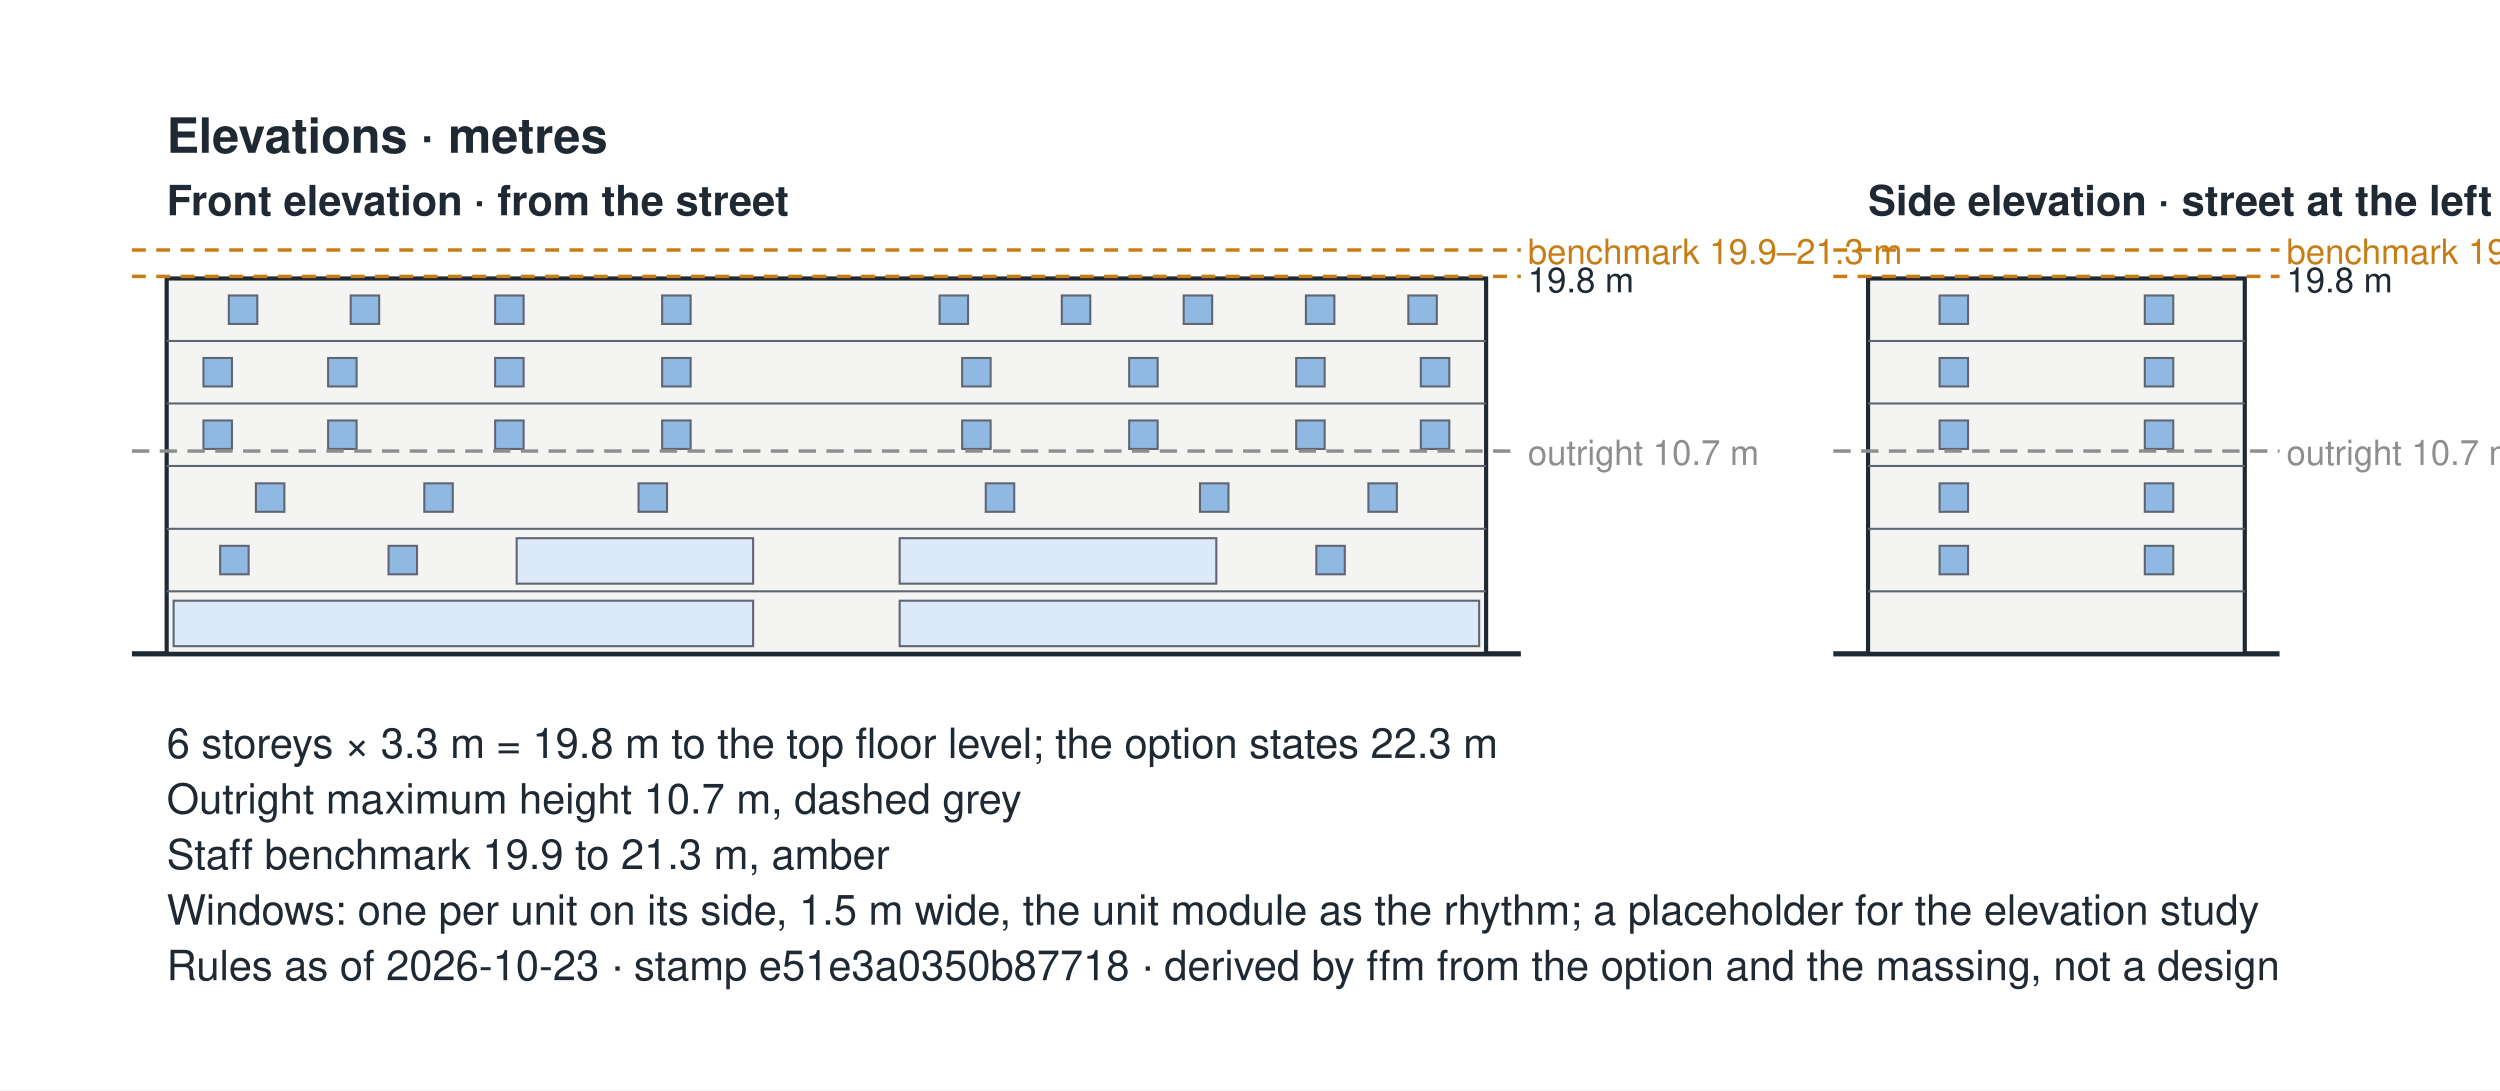
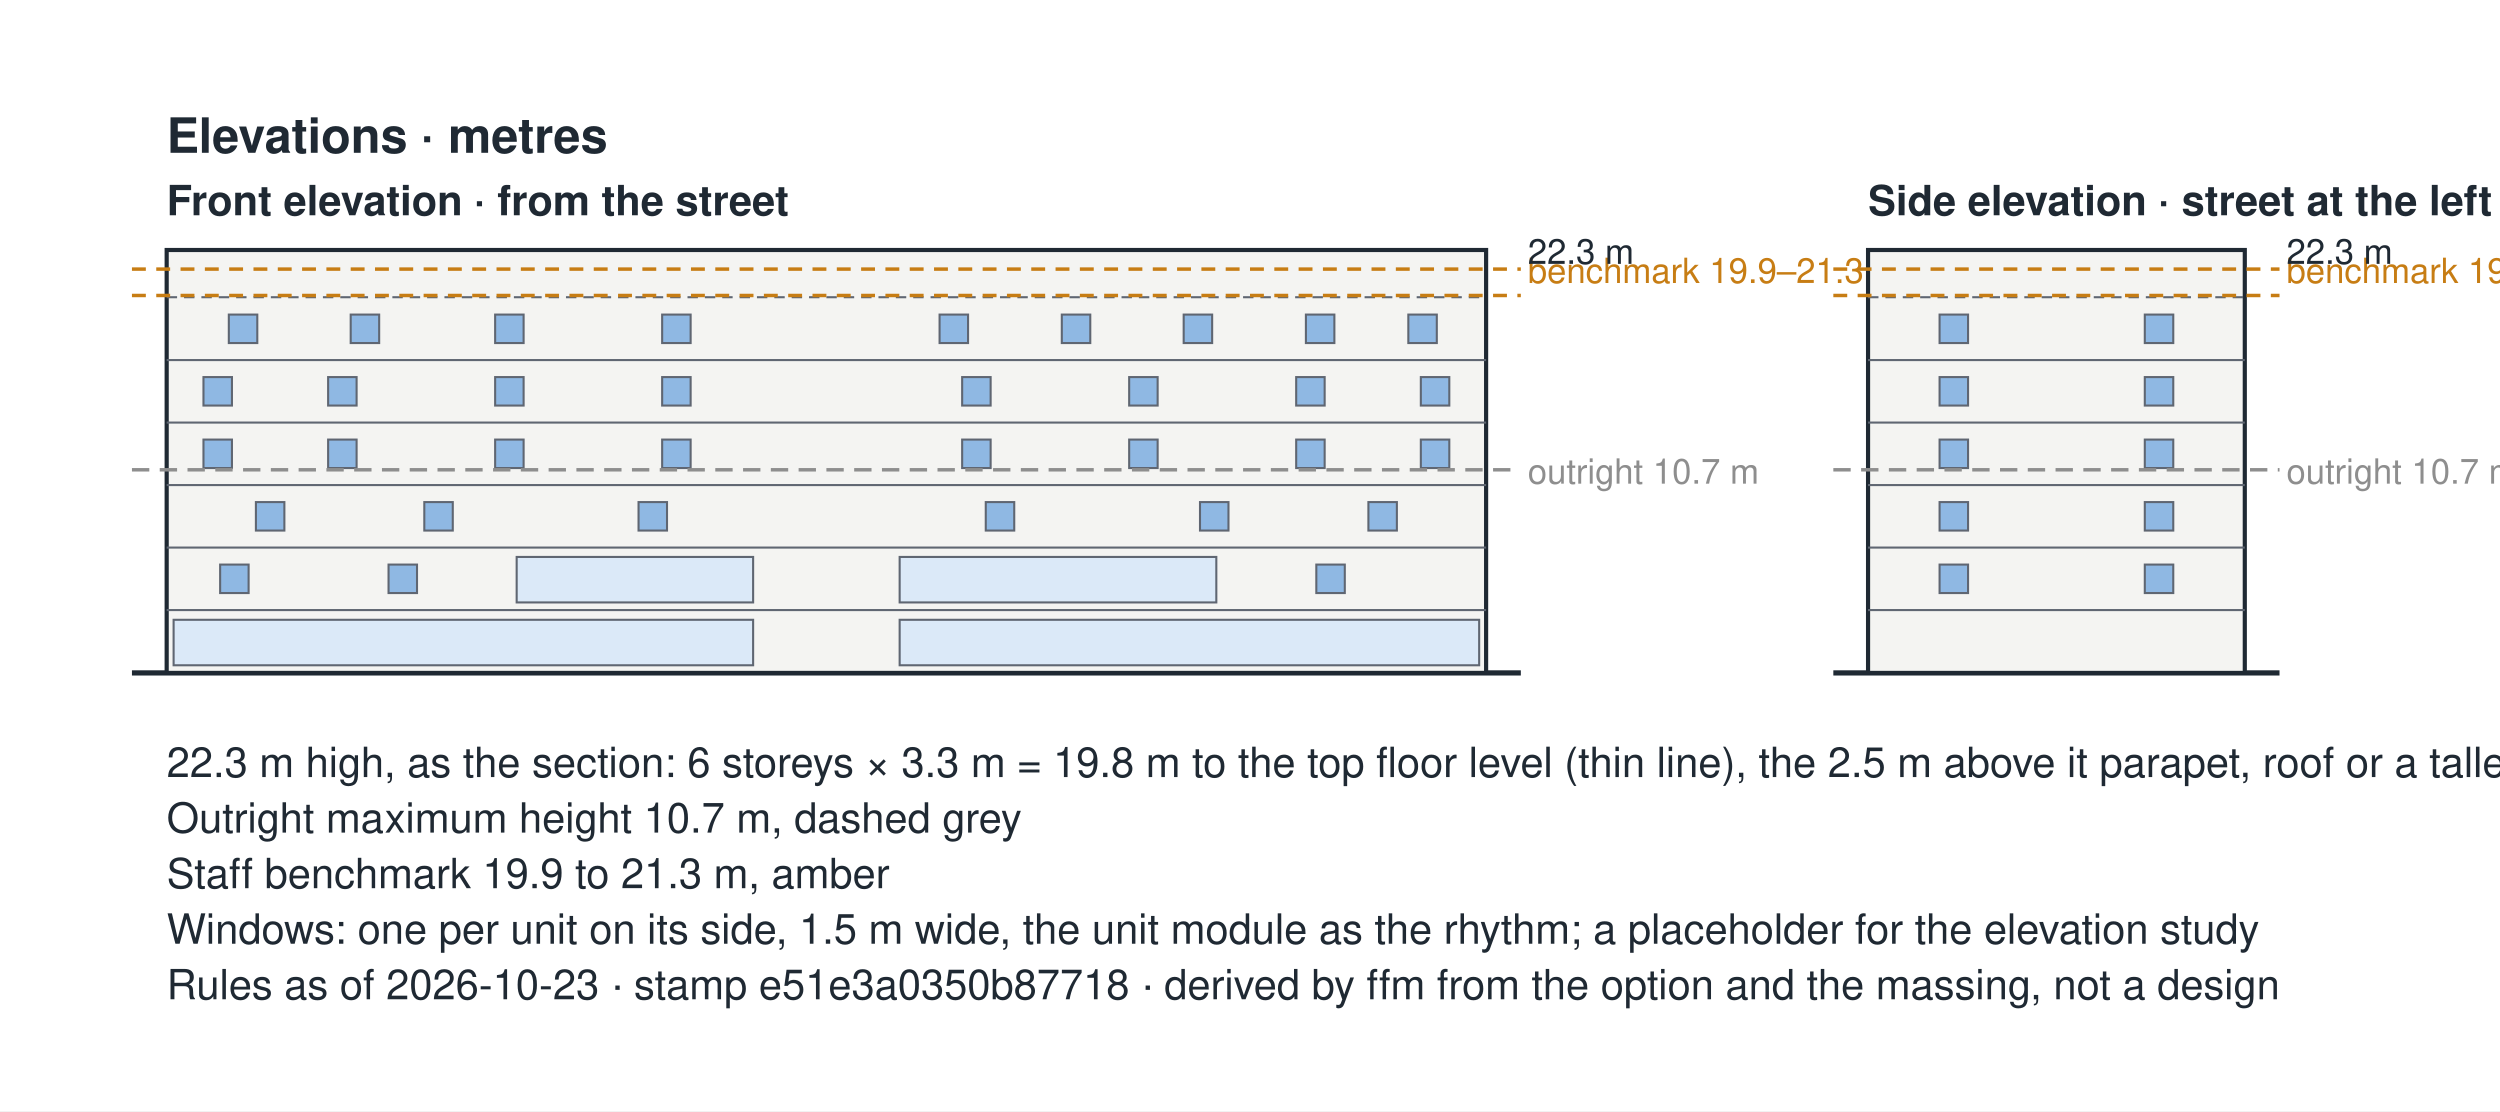
- <svg xmlns="http://www.w3.org/2000/svg" width="720" height="314" viewBox="0 0 720 314" font-family="IBM Plex Sans, Helvetica, Arial, sans-serif" font-size="12" fill="#1f2933" role="img" aria-label="Preliminary elevations">
+ <svg xmlns="http://www.w3.org/2000/svg" width="720" height="320" viewBox="0 0 720 320" font-family="IBM Plex Sans, Helvetica, Arial, sans-serif" font-size="12" fill="#1f2933" role="img" aria-label="Preliminary elevations">
  <rect width="100%" height="100%" fill="#ffffff" />
  <text x="48" y="44" font-size="14" font-weight="600">Elevations · metres</text>
  <text x="48.0" y="62.0" font-size="12" font-weight="600">Front elevation · from the street</text>
-   <line x1="38.0" y1="188.3" x2="438.0" y2="188.3" stroke="#1f2933" stroke-width="1.5" />
-   <rect x="48.0" y="80.2" width="380.0" height="108.1" fill="#f4f4f2" stroke="#1f2933" stroke-width="1.2" />
-   <rect x="50.0" y="173.0" width="166.9" height="13.1" fill="#dbe9f8" stroke="#5f6672" stroke-width="0.6" />
-   <rect x="259.1" y="173.0" width="166.9" height="13.1" fill="#dbe9f8" stroke="#5f6672" stroke-width="0.6" />
-   <line x1="48.0" y1="170.3" x2="428.0" y2="170.3" stroke="#5f6672" stroke-width="0.6" />
-   <rect x="148.8" y="155.0" width="68.1" height="13.1" fill="#dbe9f8" stroke="#5f6672" stroke-width="0.6" />
-   <rect x="259.1" y="155.0" width="91.2" height="13.1" fill="#dbe9f8" stroke="#5f6672" stroke-width="0.6" />
-   <rect x="111.9" y="157.2" width="8.2" height="8.2" fill="#8fb8e3" stroke="#5f6672" stroke-width="0.6" />
-   <rect x="379.1" y="157.2" width="8.2" height="8.2" fill="#8fb8e3" stroke="#5f6672" stroke-width="0.6" />
-   <rect x="63.4" y="157.2" width="8.2" height="8.2" fill="#8fb8e3" stroke="#5f6672" stroke-width="0.6" />
-   <line x1="48.0" y1="152.3" x2="428.0" y2="152.3" stroke="#5f6672" stroke-width="0.6" />
-   <rect x="183.9" y="139.2" width="8.2" height="8.2" fill="#8fb8e3" stroke="#5f6672" stroke-width="0.6" />
-   <rect x="122.2" y="139.2" width="8.2" height="8.2" fill="#8fb8e3" stroke="#5f6672" stroke-width="0.6" />
-   <rect x="283.9" y="139.2" width="8.2" height="8.2" fill="#8fb8e3" stroke="#5f6672" stroke-width="0.6" />
-   <rect x="345.6" y="139.2" width="8.2" height="8.2" fill="#8fb8e3" stroke="#5f6672" stroke-width="0.6" />
-   <rect x="73.7" y="139.2" width="8.2" height="8.2" fill="#8fb8e3" stroke="#5f6672" stroke-width="0.6" />
-   <rect x="394.1" y="139.2" width="8.2" height="8.2" fill="#8fb8e3" stroke="#5f6672" stroke-width="0.6" />
-   <line x1="48.0" y1="134.2" x2="428.0" y2="134.2" stroke="#5f6672" stroke-width="0.6" />
-   <rect x="190.7" y="121.1" width="8.2" height="8.2" fill="#8fb8e3" stroke="#5f6672" stroke-width="0.6" />
-   <rect x="142.6" y="121.1" width="8.2" height="8.2" fill="#8fb8e3" stroke="#5f6672" stroke-width="0.6" />
-   <rect x="94.5" y="121.1" width="8.2" height="8.2" fill="#8fb8e3" stroke="#5f6672" stroke-width="0.6" />
-   <rect x="277.1" y="121.1" width="8.2" height="8.2" fill="#8fb8e3" stroke="#5f6672" stroke-width="0.6" />
-   <rect x="325.2" y="121.1" width="8.2" height="8.2" fill="#8fb8e3" stroke="#5f6672" stroke-width="0.6" />
-   <rect x="373.3" y="121.1" width="8.2" height="8.2" fill="#8fb8e3" stroke="#5f6672" stroke-width="0.6" />
-   <rect x="58.6" y="121.1" width="8.2" height="8.2" fill="#8fb8e3" stroke="#5f6672" stroke-width="0.6" />
-   <rect x="409.2" y="121.1" width="8.2" height="8.2" fill="#8fb8e3" stroke="#5f6672" stroke-width="0.6" />
-   <line x1="48.0" y1="116.2" x2="428.0" y2="116.2" stroke="#5f6672" stroke-width="0.6" />
-   <rect x="190.7" y="103.1" width="8.2" height="8.2" fill="#8fb8e3" stroke="#5f6672" stroke-width="0.6" />
-   <rect x="142.6" y="103.1" width="8.2" height="8.2" fill="#8fb8e3" stroke="#5f6672" stroke-width="0.6" />
-   <rect x="94.5" y="103.1" width="8.2" height="8.2" fill="#8fb8e3" stroke="#5f6672" stroke-width="0.6" />
-   <rect x="277.1" y="103.1" width="8.2" height="8.2" fill="#8fb8e3" stroke="#5f6672" stroke-width="0.6" />
-   <rect x="325.2" y="103.1" width="8.2" height="8.2" fill="#8fb8e3" stroke="#5f6672" stroke-width="0.6" />
-   <rect x="373.3" y="103.1" width="8.2" height="8.2" fill="#8fb8e3" stroke="#5f6672" stroke-width="0.6" />
-   <rect x="58.6" y="103.1" width="8.2" height="8.2" fill="#8fb8e3" stroke="#5f6672" stroke-width="0.6" />
-   <rect x="409.2" y="103.1" width="8.2" height="8.2" fill="#8fb8e3" stroke="#5f6672" stroke-width="0.6" />
-   <line x1="48.0" y1="98.2" x2="428.0" y2="98.2" stroke="#5f6672" stroke-width="0.6" />
-   <rect x="190.7" y="85.1" width="8.2" height="8.2" fill="#8fb8e3" stroke="#5f6672" stroke-width="0.6" />
-   <rect x="142.6" y="85.1" width="8.2" height="8.2" fill="#8fb8e3" stroke="#5f6672" stroke-width="0.6" />
-   <rect x="101.0" y="85.1" width="8.2" height="8.2" fill="#8fb8e3" stroke="#5f6672" stroke-width="0.6" />
-   <rect x="65.9" y="85.1" width="8.2" height="8.2" fill="#8fb8e3" stroke="#5f6672" stroke-width="0.6" />
-   <rect x="270.6" y="85.1" width="8.2" height="8.2" fill="#8fb8e3" stroke="#5f6672" stroke-width="0.6" />
-   <rect x="305.8" y="85.1" width="8.2" height="8.2" fill="#8fb8e3" stroke="#5f6672" stroke-width="0.6" />
-   <rect x="340.9" y="85.1" width="8.2" height="8.2" fill="#8fb8e3" stroke="#5f6672" stroke-width="0.6" />
-   <rect x="376.1" y="85.1" width="8.2" height="8.2" fill="#8fb8e3" stroke="#5f6672" stroke-width="0.6" />
-   <rect x="405.6" y="85.1" width="8.2" height="8.2" fill="#8fb8e3" stroke="#5f6672" stroke-width="0.6" />
-   <line x1="38.0" y1="129.9" x2="438.0" y2="129.9" stroke="#8e8e8e" stroke-width="1" stroke-dasharray="5 3" />
-   <text x="440.0" y="133.9" font-size="10" fill="#8e8e8e">outright 10.7 m</text>
-   <line x1="38.0" y1="79.6" x2="438.0" y2="79.6" stroke="#c77d14" stroke-width="1" stroke-dasharray="4 3" />
-   <line x1="38.0" y1="72.0" x2="438.0" y2="72.0" stroke="#c77d14" stroke-width="1" stroke-dasharray="4 3" />
-   <text x="440.0" y="76.0" font-size="10" fill="#c77d14">benchmark 19.9–21.3 m</text>
-   <text x="440.0" y="84.2" font-size="10" fill="#1f2933">19.8 m</text>
+   <line x1="38.0" y1="193.8" x2="438.0" y2="193.8" stroke="#1f2933" stroke-width="1.5" />
+   <rect x="48.0" y="72.0" width="380.0" height="121.8" fill="#f4f4f2" stroke="#1f2933" stroke-width="1.2" />
+   <line x1="48.0" y1="85.6" x2="428.0" y2="85.6" stroke="#5f6672" stroke-width="0.6" stroke-dasharray="3 2" />
+   <rect x="50.0" y="178.5" width="166.9" height="13.1" fill="#dbe9f8" stroke="#5f6672" stroke-width="0.6" />
+   <rect x="259.1" y="178.5" width="166.9" height="13.1" fill="#dbe9f8" stroke="#5f6672" stroke-width="0.6" />
+   <line x1="48.0" y1="175.7" x2="428.0" y2="175.7" stroke="#5f6672" stroke-width="0.6" />
+   <rect x="148.8" y="160.4" width="68.1" height="13.1" fill="#dbe9f8" stroke="#5f6672" stroke-width="0.6" />
+   <rect x="259.1" y="160.4" width="91.2" height="13.1" fill="#dbe9f8" stroke="#5f6672" stroke-width="0.6" />
+   <rect x="111.9" y="162.6" width="8.2" height="8.2" fill="#8fb8e3" stroke="#5f6672" stroke-width="0.6" />
+   <rect x="379.1" y="162.6" width="8.2" height="8.2" fill="#8fb8e3" stroke="#5f6672" stroke-width="0.6" />
+   <rect x="63.4" y="162.6" width="8.2" height="8.2" fill="#8fb8e3" stroke="#5f6672" stroke-width="0.6" />
+   <line x1="48.0" y1="157.7" x2="428.0" y2="157.7" stroke="#5f6672" stroke-width="0.6" />
+   <rect x="183.9" y="144.6" width="8.2" height="8.2" fill="#8fb8e3" stroke="#5f6672" stroke-width="0.6" />
+   <rect x="122.2" y="144.6" width="8.2" height="8.2" fill="#8fb8e3" stroke="#5f6672" stroke-width="0.6" />
+   <rect x="283.9" y="144.6" width="8.2" height="8.2" fill="#8fb8e3" stroke="#5f6672" stroke-width="0.6" />
+   <rect x="345.6" y="144.6" width="8.2" height="8.2" fill="#8fb8e3" stroke="#5f6672" stroke-width="0.6" />
+   <rect x="73.7" y="144.6" width="8.2" height="8.2" fill="#8fb8e3" stroke="#5f6672" stroke-width="0.6" />
+   <rect x="394.1" y="144.6" width="8.2" height="8.2" fill="#8fb8e3" stroke="#5f6672" stroke-width="0.6" />
+   <line x1="48.0" y1="139.7" x2="428.0" y2="139.7" stroke="#5f6672" stroke-width="0.6" />
+   <rect x="190.7" y="126.6" width="8.2" height="8.2" fill="#8fb8e3" stroke="#5f6672" stroke-width="0.6" />
+   <rect x="142.6" y="126.6" width="8.2" height="8.2" fill="#8fb8e3" stroke="#5f6672" stroke-width="0.6" />
+   <rect x="94.5" y="126.6" width="8.2" height="8.2" fill="#8fb8e3" stroke="#5f6672" stroke-width="0.6" />
+   <rect x="277.1" y="126.6" width="8.2" height="8.2" fill="#8fb8e3" stroke="#5f6672" stroke-width="0.6" />
+   <rect x="325.2" y="126.6" width="8.2" height="8.2" fill="#8fb8e3" stroke="#5f6672" stroke-width="0.6" />
+   <rect x="373.3" y="126.6" width="8.2" height="8.2" fill="#8fb8e3" stroke="#5f6672" stroke-width="0.6" />
+   <rect x="58.6" y="126.6" width="8.2" height="8.2" fill="#8fb8e3" stroke="#5f6672" stroke-width="0.6" />
+   <rect x="409.2" y="126.6" width="8.2" height="8.2" fill="#8fb8e3" stroke="#5f6672" stroke-width="0.6" />
+   <line x1="48.0" y1="121.7" x2="428.0" y2="121.7" stroke="#5f6672" stroke-width="0.6" />
+   <rect x="190.7" y="108.6" width="8.2" height="8.2" fill="#8fb8e3" stroke="#5f6672" stroke-width="0.6" />
+   <rect x="142.6" y="108.6" width="8.2" height="8.2" fill="#8fb8e3" stroke="#5f6672" stroke-width="0.6" />
+   <rect x="94.5" y="108.6" width="8.2" height="8.2" fill="#8fb8e3" stroke="#5f6672" stroke-width="0.6" />
+   <rect x="277.1" y="108.6" width="8.2" height="8.2" fill="#8fb8e3" stroke="#5f6672" stroke-width="0.6" />
+   <rect x="325.2" y="108.6" width="8.2" height="8.2" fill="#8fb8e3" stroke="#5f6672" stroke-width="0.6" />
+   <rect x="373.3" y="108.6" width="8.2" height="8.2" fill="#8fb8e3" stroke="#5f6672" stroke-width="0.6" />
+   <rect x="58.6" y="108.6" width="8.2" height="8.2" fill="#8fb8e3" stroke="#5f6672" stroke-width="0.6" />
+   <rect x="409.2" y="108.6" width="8.2" height="8.2" fill="#8fb8e3" stroke="#5f6672" stroke-width="0.6" />
+   <line x1="48.0" y1="103.7" x2="428.0" y2="103.7" stroke="#5f6672" stroke-width="0.6" />
+   <rect x="190.7" y="90.6" width="8.2" height="8.2" fill="#8fb8e3" stroke="#5f6672" stroke-width="0.6" />
+   <rect x="142.6" y="90.6" width="8.2" height="8.2" fill="#8fb8e3" stroke="#5f6672" stroke-width="0.6" />
+   <rect x="101.0" y="90.6" width="8.2" height="8.2" fill="#8fb8e3" stroke="#5f6672" stroke-width="0.6" />
+   <rect x="65.9" y="90.6" width="8.2" height="8.2" fill="#8fb8e3" stroke="#5f6672" stroke-width="0.6" />
+   <rect x="270.6" y="90.6" width="8.2" height="8.2" fill="#8fb8e3" stroke="#5f6672" stroke-width="0.6" />
+   <rect x="305.8" y="90.6" width="8.2" height="8.2" fill="#8fb8e3" stroke="#5f6672" stroke-width="0.6" />
+   <rect x="340.9" y="90.6" width="8.2" height="8.2" fill="#8fb8e3" stroke="#5f6672" stroke-width="0.6" />
+   <rect x="376.1" y="90.6" width="8.2" height="8.2" fill="#8fb8e3" stroke="#5f6672" stroke-width="0.6" />
+   <rect x="405.6" y="90.6" width="8.2" height="8.2" fill="#8fb8e3" stroke="#5f6672" stroke-width="0.6" />
+   <line x1="38.0" y1="135.3" x2="438.0" y2="135.3" stroke="#8e8e8e" stroke-width="1" stroke-dasharray="5 3" />
+   <text x="440.0" y="139.3" font-size="10" fill="#8e8e8e">outright 10.7 m</text>
+   <line x1="38.0" y1="85.1" x2="438.0" y2="85.1" stroke="#c77d14" stroke-width="1" stroke-dasharray="4 3" />
+   <line x1="38.0" y1="77.5" x2="438.0" y2="77.5" stroke="#c77d14" stroke-width="1" stroke-dasharray="4 3" />
+   <text x="440.0" y="81.5" font-size="10" fill="#c77d14">benchmark 19.9–21.3 m</text>
+   <text x="440.0" y="76.0" font-size="10" fill="#1f2933">22.3 m</text>
  <text x="538.0" y="62.0" font-size="12" font-weight="600">Side elevation · street at the left</text>
-   <line x1="528.0" y1="188.3" x2="656.5" y2="188.3" stroke="#1f2933" stroke-width="1.5" />
-   <rect x="538.0" y="80.2" width="108.5" height="108.1" fill="#f4f4f2" stroke="#1f2933" stroke-width="1.2" />
-   <line x1="538.0" y1="170.3" x2="646.5" y2="170.3" stroke="#5f6672" stroke-width="0.6" />
-   <rect x="558.6" y="157.2" width="8.2" height="8.2" fill="#8fb8e3" stroke="#5f6672" stroke-width="0.6" />
-   <rect x="617.7" y="157.2" width="8.2" height="8.2" fill="#8fb8e3" stroke="#5f6672" stroke-width="0.6" />
-   <line x1="538.0" y1="152.3" x2="646.5" y2="152.3" stroke="#5f6672" stroke-width="0.6" />
-   <rect x="558.6" y="139.2" width="8.2" height="8.2" fill="#8fb8e3" stroke="#5f6672" stroke-width="0.6" />
-   <rect x="617.7" y="139.2" width="8.2" height="8.2" fill="#8fb8e3" stroke="#5f6672" stroke-width="0.6" />
-   <line x1="538.0" y1="134.2" x2="646.5" y2="134.2" stroke="#5f6672" stroke-width="0.6" />
-   <rect x="558.6" y="121.1" width="8.2" height="8.2" fill="#8fb8e3" stroke="#5f6672" stroke-width="0.6" />
-   <rect x="617.7" y="121.1" width="8.2" height="8.2" fill="#8fb8e3" stroke="#5f6672" stroke-width="0.6" />
-   <line x1="538.0" y1="116.2" x2="646.5" y2="116.2" stroke="#5f6672" stroke-width="0.6" />
-   <rect x="558.6" y="103.1" width="8.2" height="8.2" fill="#8fb8e3" stroke="#5f6672" stroke-width="0.6" />
-   <rect x="617.7" y="103.1" width="8.2" height="8.2" fill="#8fb8e3" stroke="#5f6672" stroke-width="0.6" />
-   <line x1="538.0" y1="98.2" x2="646.5" y2="98.2" stroke="#5f6672" stroke-width="0.6" />
-   <rect x="558.6" y="85.1" width="8.2" height="8.2" fill="#8fb8e3" stroke="#5f6672" stroke-width="0.6" />
-   <rect x="617.7" y="85.1" width="8.2" height="8.2" fill="#8fb8e3" stroke="#5f6672" stroke-width="0.6" />
-   <line x1="528.0" y1="129.9" x2="656.5" y2="129.9" stroke="#8e8e8e" stroke-width="1" stroke-dasharray="5 3" />
-   <text x="658.5" y="133.9" font-size="10" fill="#8e8e8e">outright 10.7 m</text>
-   <line x1="528.0" y1="79.6" x2="656.5" y2="79.6" stroke="#c77d14" stroke-width="1" stroke-dasharray="4 3" />
-   <line x1="528.0" y1="72.0" x2="656.5" y2="72.0" stroke="#c77d14" stroke-width="1" stroke-dasharray="4 3" />
-   <text x="658.5" y="76.0" font-size="10" fill="#c77d14">benchmark 19.9–21.3 m</text>
-   <text x="658.5" y="84.2" font-size="10" fill="#1f2933">19.8 m</text>
-   <text x="48.0" y="218.3" fill="#1f2933">6 storeys × 3.3 m = 19.8 m to the top floor level; the option states 22.3 m</text>
-   <text x="48.0" y="234.3" fill="#1f2933">Outright maximum height 10.7 m, dashed grey</text>
-   <text x="48.0" y="250.3" fill="#1f2933">Staff benchmark 19.9 to 21.3 m, amber</text>
-   <text x="48.0" y="266.3" fill="#1f2933">Windows: one per unit on its side, 1.5 m wide, the unit module as the rhythm; a placeholder for the elevation study</text>
-   <text x="48.0" y="282.3" fill="#1f2933">Rules as of 2026-10-23 · stamp e51e3a0350b87718 · derived by ffm from the option and the massing, not a design</text>
+   <line x1="528.0" y1="193.8" x2="656.5" y2="193.8" stroke="#1f2933" stroke-width="1.5" />
+   <rect x="538.0" y="72.0" width="108.5" height="121.8" fill="#f4f4f2" stroke="#1f2933" stroke-width="1.2" />
+   <line x1="538.0" y1="85.6" x2="646.5" y2="85.6" stroke="#5f6672" stroke-width="0.6" stroke-dasharray="3 2" />
+   <line x1="538.0" y1="175.7" x2="646.5" y2="175.7" stroke="#5f6672" stroke-width="0.6" />
+   <rect x="558.6" y="162.6" width="8.2" height="8.2" fill="#8fb8e3" stroke="#5f6672" stroke-width="0.6" />
+   <rect x="617.7" y="162.6" width="8.2" height="8.2" fill="#8fb8e3" stroke="#5f6672" stroke-width="0.6" />
+   <line x1="538.0" y1="157.7" x2="646.5" y2="157.7" stroke="#5f6672" stroke-width="0.6" />
+   <rect x="558.6" y="144.6" width="8.2" height="8.2" fill="#8fb8e3" stroke="#5f6672" stroke-width="0.6" />
+   <rect x="617.7" y="144.6" width="8.2" height="8.2" fill="#8fb8e3" stroke="#5f6672" stroke-width="0.6" />
+   <line x1="538.0" y1="139.7" x2="646.5" y2="139.7" stroke="#5f6672" stroke-width="0.6" />
+   <rect x="558.6" y="126.6" width="8.2" height="8.2" fill="#8fb8e3" stroke="#5f6672" stroke-width="0.6" />
+   <rect x="617.7" y="126.6" width="8.2" height="8.2" fill="#8fb8e3" stroke="#5f6672" stroke-width="0.6" />
+   <line x1="538.0" y1="121.7" x2="646.5" y2="121.7" stroke="#5f6672" stroke-width="0.6" />
+   <rect x="558.6" y="108.6" width="8.2" height="8.2" fill="#8fb8e3" stroke="#5f6672" stroke-width="0.6" />
+   <rect x="617.7" y="108.6" width="8.2" height="8.2" fill="#8fb8e3" stroke="#5f6672" stroke-width="0.6" />
+   <line x1="538.0" y1="103.7" x2="646.5" y2="103.7" stroke="#5f6672" stroke-width="0.6" />
+   <rect x="558.6" y="90.6" width="8.2" height="8.2" fill="#8fb8e3" stroke="#5f6672" stroke-width="0.6" />
+   <rect x="617.7" y="90.6" width="8.2" height="8.2" fill="#8fb8e3" stroke="#5f6672" stroke-width="0.6" />
+   <line x1="528.0" y1="135.3" x2="656.5" y2="135.3" stroke="#8e8e8e" stroke-width="1" stroke-dasharray="5 3" />
+   <text x="658.5" y="139.3" font-size="10" fill="#8e8e8e">outright 10.7 m</text>
+   <line x1="528.0" y1="85.1" x2="656.5" y2="85.1" stroke="#c77d14" stroke-width="1" stroke-dasharray="4 3" />
+   <line x1="528.0" y1="77.5" x2="656.5" y2="77.5" stroke="#c77d14" stroke-width="1" stroke-dasharray="4 3" />
+   <text x="658.5" y="81.5" font-size="10" fill="#c77d14">benchmark 19.9–21.3 m</text>
+   <text x="658.5" y="76.0" font-size="10" fill="#1f2933">22.3 m</text>
+   <text x="48.0" y="223.8" fill="#1f2933">22.3 m high, as the section: 6 storeys × 3.3 m = 19.8 m to the top floor level (thin line), the 2.5 m above it parapet, roof or a taller ground floor</text>
+   <text x="48.0" y="239.8" fill="#1f2933">Outright maximum height 10.7 m, dashed grey</text>
+   <text x="48.0" y="255.8" fill="#1f2933">Staff benchmark 19.9 to 21.3 m, amber</text>
+   <text x="48.0" y="271.8" fill="#1f2933">Windows: one per unit on its side, 1.5 m wide, the unit module as the rhythm; a placeholder for the elevation study</text>
+   <text x="48.0" y="287.8" fill="#1f2933">Rules as of 2026-10-23 · stamp e51e3a0350b87718 · derived by ffm from the option and the massing, not a design</text>
</svg>
